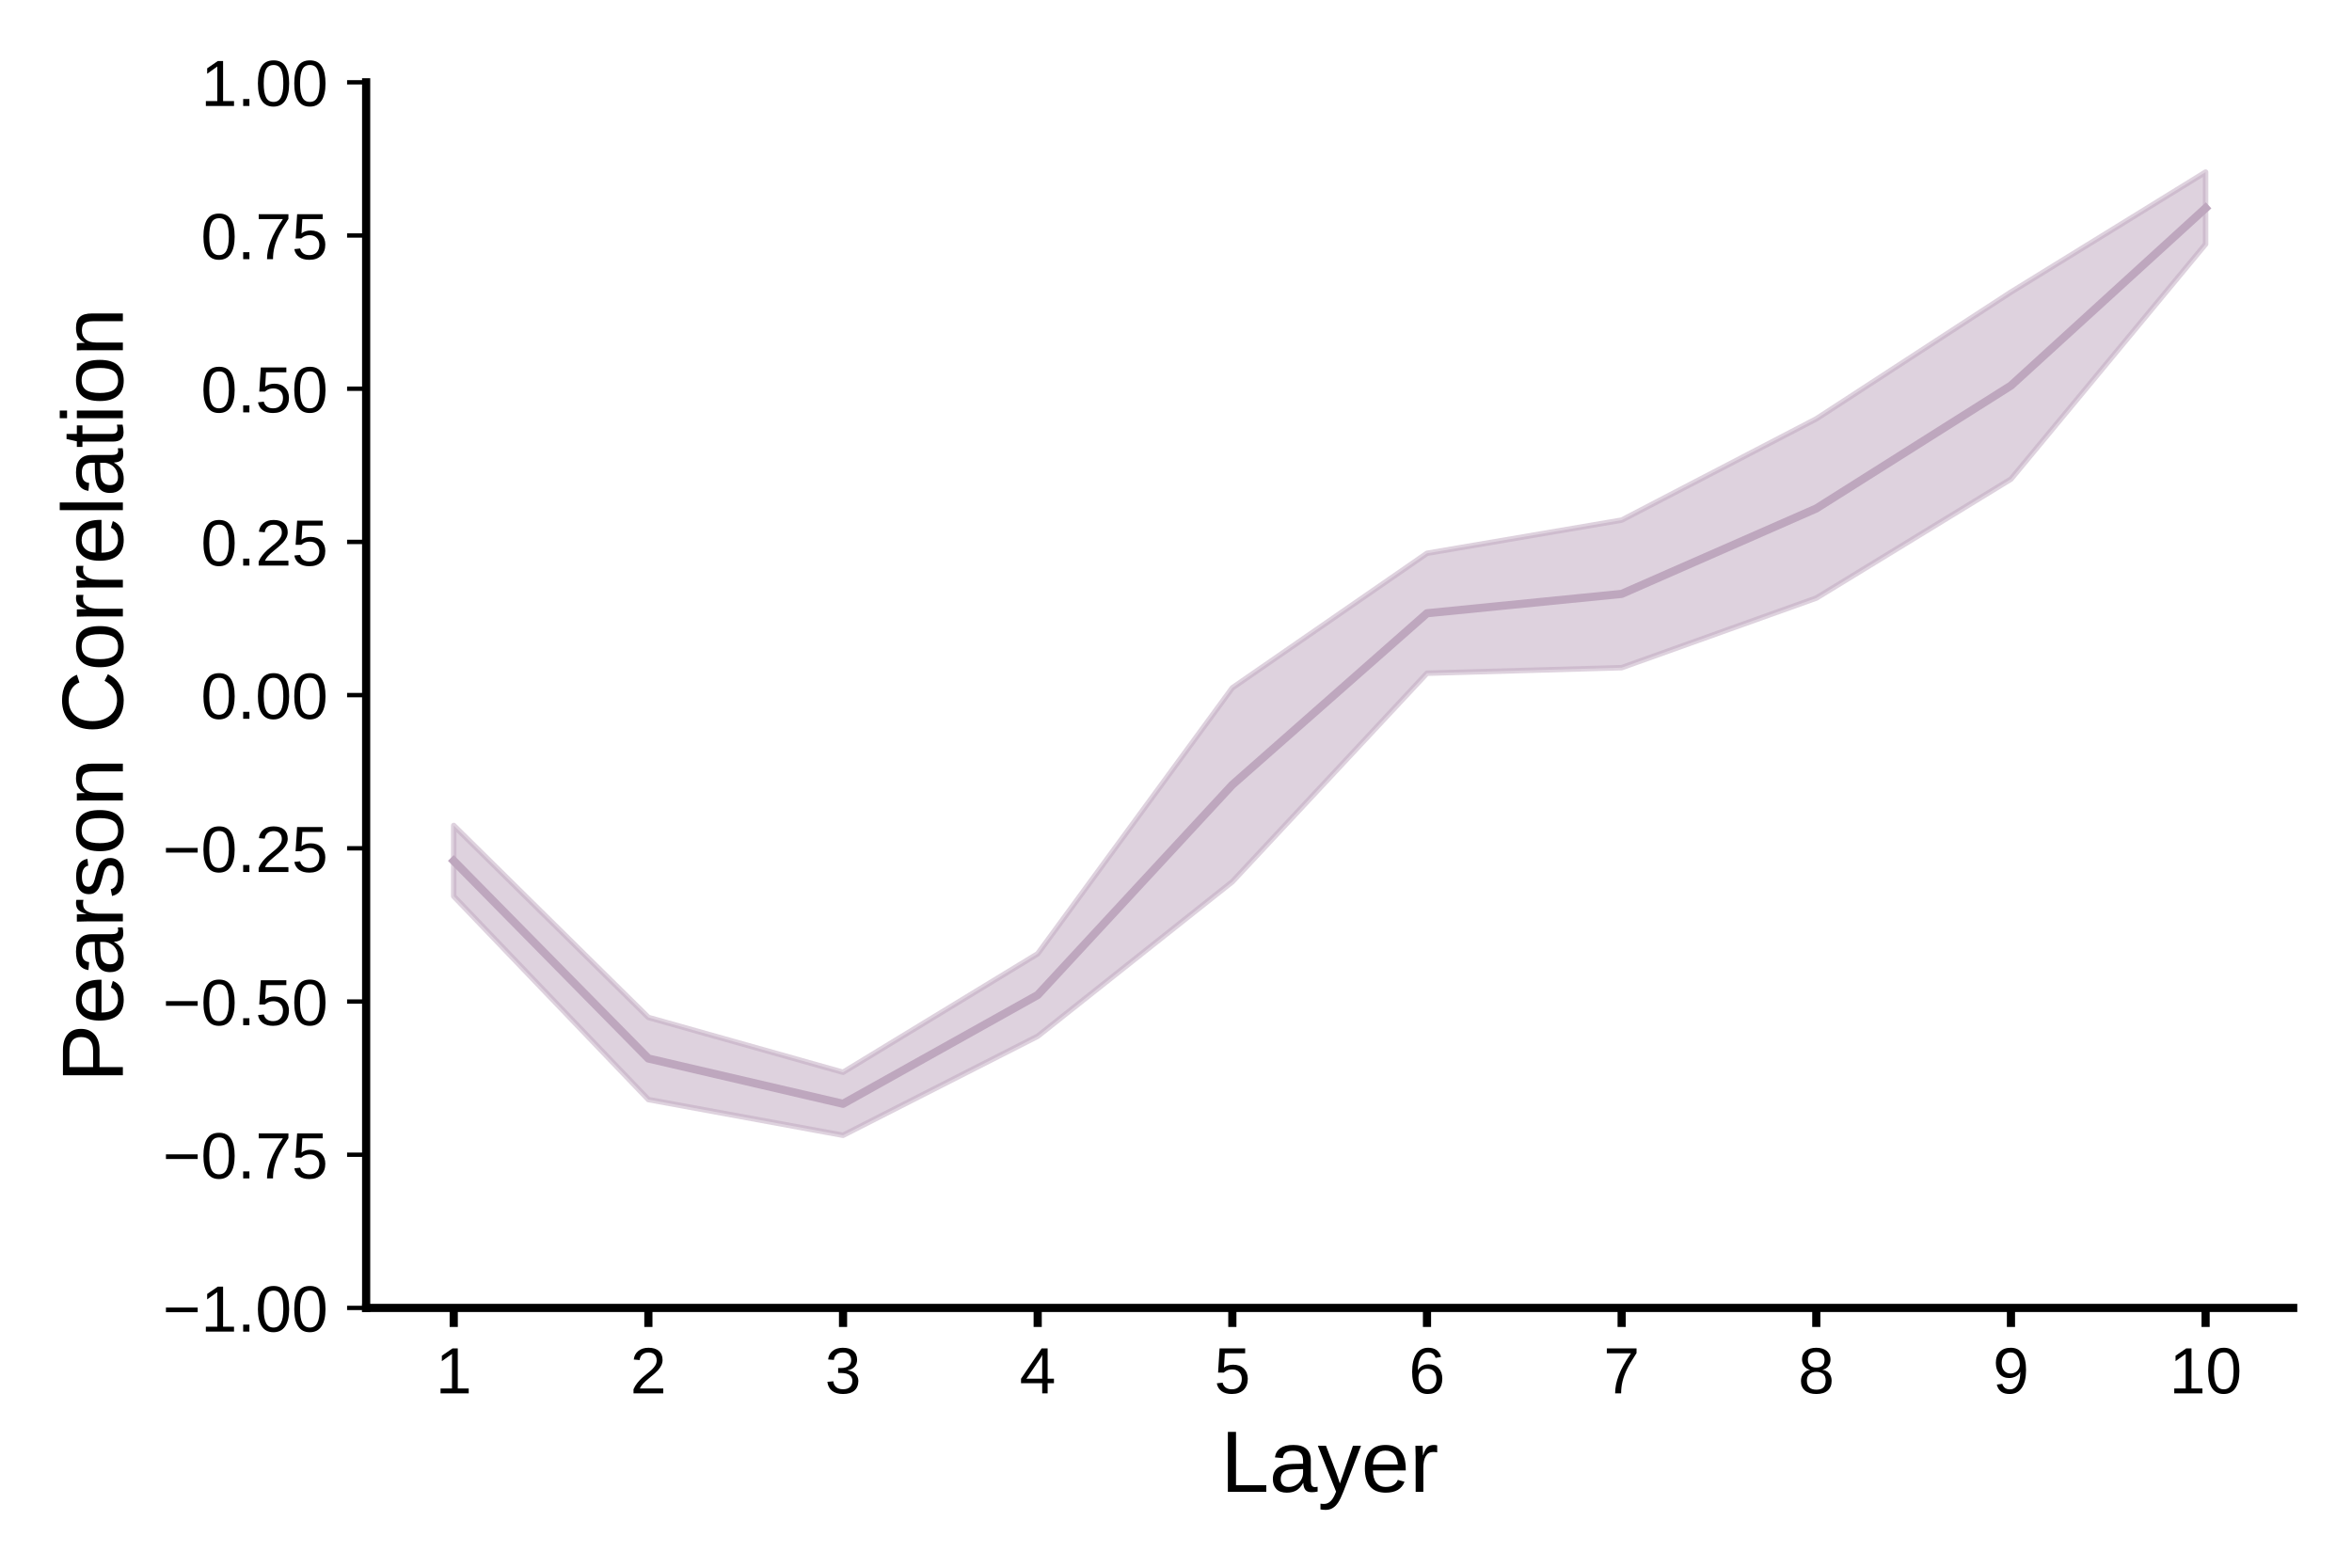
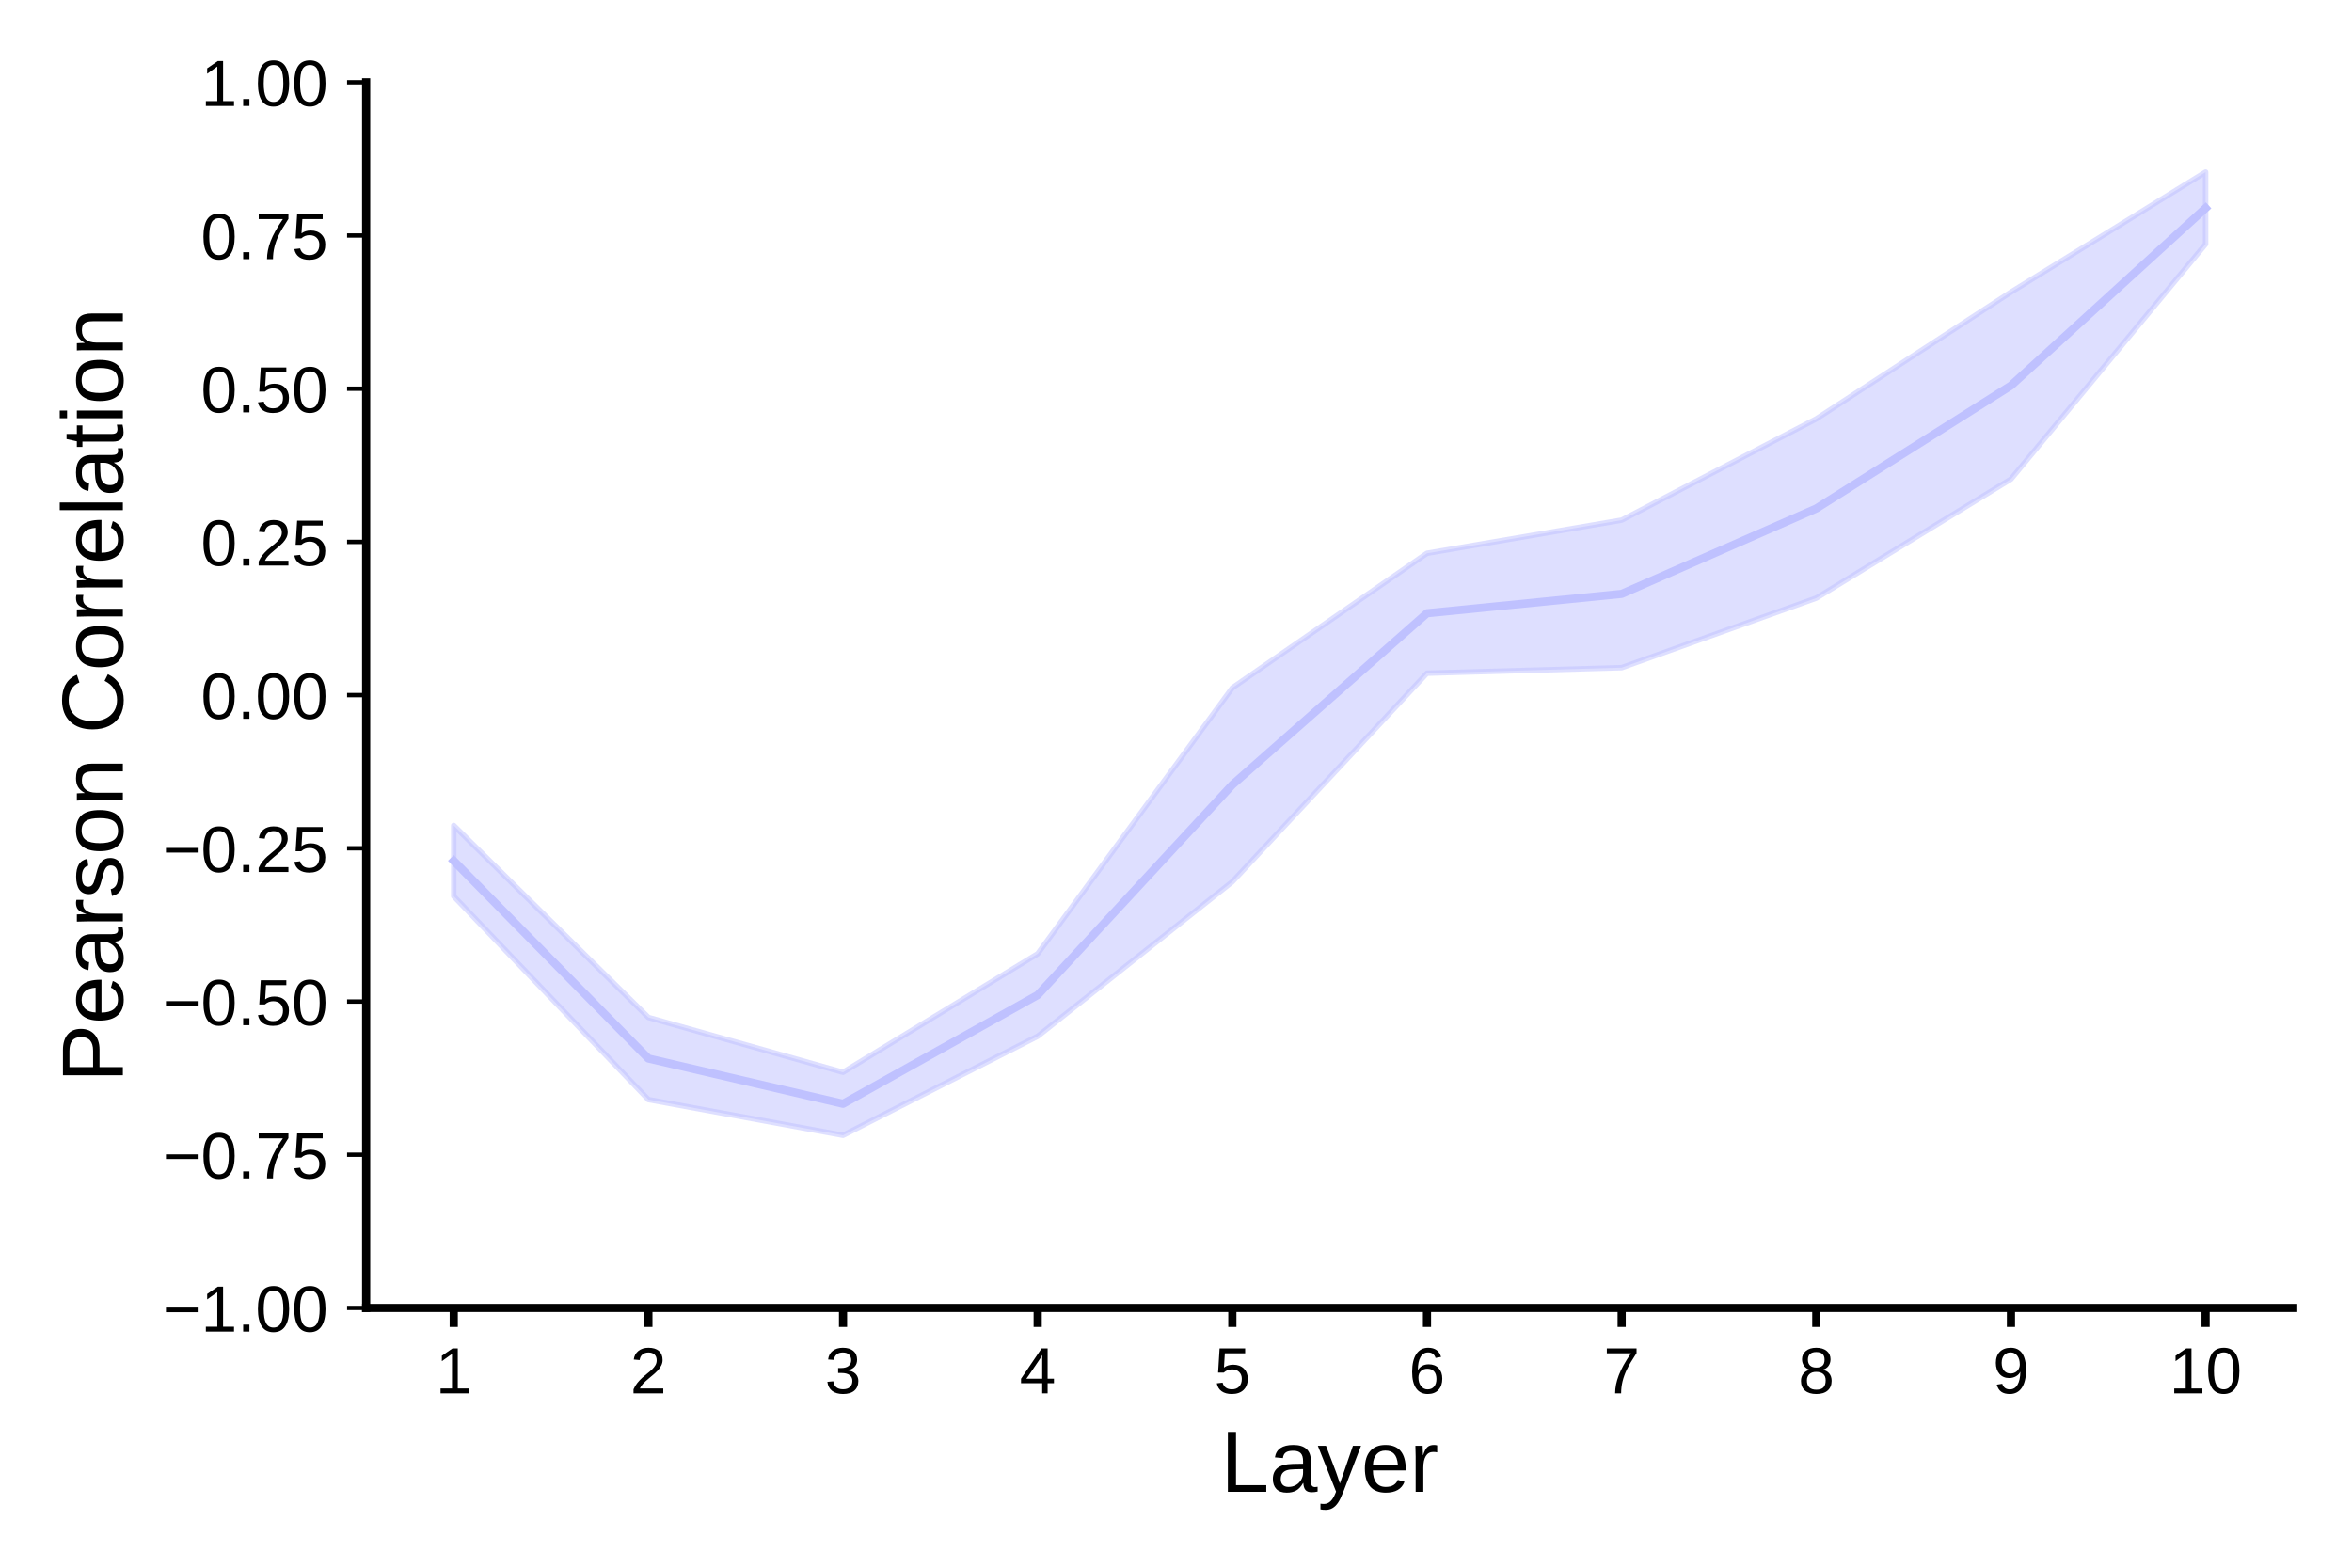
<svg xmlns="http://www.w3.org/2000/svg" xmlns:xlink="http://www.w3.org/1999/xlink" width="432pt" height="288pt" viewBox="0 0 432 288" version="1.1">
  <defs>
    <style type="text/css">*{stroke-linejoin: round; stroke-linecap: butt}</style>
  </defs>
  <g id="figure_1">
    <g id="patch_1">
      <path d="M 0 288  L 432 288  L 432 0  L 0 0  L 0 288  z " style="fill: none" />
    </g>
    <g id="axes_1">
      <g id="patch_2">
        <path d="M 67.25 240.28  L 421.2 240.28  L 421.2 15.12  L 67.25 15.12  L 67.25 240.28  z " style="fill: none" />
      </g>
      <g id="PolyCollection_1">
        <defs>
-           <path id="m00bd469071" d="M 83.339 -136.353  L 83.339 -123.347  L 119.091 -85.996  L 154.844 -79.435  L 190.596 -97.632  L 226.349 -126.017  L 262.101 -164.324  L 297.854 -165.341  L 333.606 -178.127  L 369.359 -199.985  L 405.111 -243.153  L 405.111 -256.386  L 405.111 -256.386  L 369.359 -234.336  L 333.606 -211.052  L 297.854 -192.449  L 262.101 -186.355  L 226.349 -161.636  L 190.596 -112.781  L 154.844 -91.012  L 119.091 -101.086  L 83.339 -136.353  z " style="stroke: #bea7be; stroke-opacity: 0.5" />
+           <path id="mb8ae39f8cb" d="M 83.339 -136.353  L 83.339 -123.347  L 119.091 -85.996  L 154.844 -79.435  L 190.596 -97.632  L 226.349 -126.017  L 262.101 -164.324  L 297.854 -165.341  L 333.606 -178.127  L 369.359 -199.985  L 405.111 -243.153  L 405.111 -256.386  L 405.111 -256.386  L 369.359 -234.336  L 333.606 -211.052  L 297.854 -192.449  L 262.101 -186.355  L 226.349 -161.636  L 190.596 -112.781  L 154.844 -91.012  L 119.091 -101.086  L 83.339 -136.353  z " style="stroke: #bfc1ff; stroke-opacity: 0.5" />
        </defs>
-         <g clip-path="url(#pd5a8df4e9a)">
-           <use xlink:href="#m00bd469071" x="0" y="288" style="fill: #bea7be; fill-opacity: 0.5; stroke: #bea7be; stroke-opacity: 0.5" />
+         <g clip-path="url(#pe90f92ba4e)">
+           <use xlink:href="#mb8ae39f8cb" x="0" y="288" style="fill: #bfc1ff; fill-opacity: 0.5; stroke: #bfc1ff; stroke-opacity: 0.5" />
        </g>
      </g>
      <g id="matplotlib.axis_1">
        <g id="xtick_1">
          <g id="line2d_1">
            <defs>
-               <path id="m27eeb767e1" d="M 0 0  L 0 3.5  " style="stroke: #000000; stroke-width: 1.5" />
+               <path id="m65c6f28bf2" d="M 0 0  L 0 3.5  " style="stroke: #000000; stroke-width: 1.5" />
            </defs>
            <g>
-               <use xlink:href="#m27eeb767e1" x="83.339" y="240.28" style="stroke: #000000; stroke-width: 1.5" />
+               <use xlink:href="#m65c6f28bf2" x="83.339" y="240.28" style="stroke: #000000; stroke-width: 1.5" />
            </g>
          </g>
          <g id="text_1">
            <g transform="translate(80.00207 255.9762) scale(0.12 -0.12)">
              <defs>
                <path id="LiberationSans-31" d="M 488 0  L 488 478  L 1609 478  L 1609 3866  L 616 3156  L 616 3688  L 1656 4403  L 2175 4403  L 2175 478  L 3247 478  L 3247 0  L 488 0  z " transform="scale(0.015625)" />
              </defs>
              <use xlink:href="#LiberationSans-31" />
            </g>
          </g>
        </g>
        <g id="xtick_2">
          <g id="line2d_2">
            <g>
-               <use xlink:href="#m27eeb767e1" x="119.091" y="240.28" style="stroke: #000000; stroke-width: 1.5" />
+               <use xlink:href="#m65c6f28bf2" x="119.091" y="240.28" style="stroke: #000000; stroke-width: 1.5" />
            </g>
          </g>
          <g id="text_2">
            <g transform="translate(115.7546 255.9762) scale(0.12 -0.12)">
              <defs>
                <path id="LiberationSans-32" d="M 322 0  L 322 397  Q 481 763 711 1042  Q 941 1322 1194 1548  Q 1447 1775 1695 1969  Q 1944 2163 2144 2356  Q 2344 2550 2467 2762  Q 2591 2975 2591 3244  Q 2591 3606 2378 3806  Q 2166 4006 1788 4006  Q 1428 4006 1195 3811  Q 963 3616 922 3263  L 347 3316  Q 409 3844 795 4156  Q 1181 4469 1788 4469  Q 2453 4469 2811 4155  Q 3169 3841 3169 3263  Q 3169 3006 3051 2753  Q 2934 2500 2703 2247  Q 2472 1994 1819 1463  Q 1459 1169 1246 933  Q 1034 697 941 478  L 3238 478  L 3238 0  L 322 0  z " transform="scale(0.015625)" />
              </defs>
              <use xlink:href="#LiberationSans-32" />
            </g>
          </g>
        </g>
        <g id="xtick_3">
          <g id="line2d_3">
            <g>
-               <use xlink:href="#m27eeb767e1" x="154.844" y="240.28" style="stroke: #000000; stroke-width: 1.5" />
+               <use xlink:href="#m65c6f28bf2" x="154.844" y="240.28" style="stroke: #000000; stroke-width: 1.5" />
            </g>
          </g>
          <g id="text_3">
            <g transform="translate(151.5071 255.9762) scale(0.12 -0.12)">
              <defs>
                <path id="LiberationSans-33" d="M 3278 1216  Q 3278 606 2890 271  Q 2503 -63 1784 -63  Q 1116 -63 717 239  Q 319 541 244 1131  L 825 1184  Q 938 403 1784 403  Q 2209 403 2451 612  Q 2694 822 2694 1234  Q 2694 1594 2417 1795  Q 2141 1997 1619 1997  L 1300 1997  L 1300 2484  L 1606 2484  Q 2069 2484 2323 2686  Q 2578 2888 2578 3244  Q 2578 3597 2370 3801  Q 2163 4006 1753 4006  Q 1381 4006 1151 3815  Q 922 3625 884 3278  L 319 3322  Q 381 3863 767 4166  Q 1153 4469 1759 4469  Q 2422 4469 2789 4161  Q 3156 3853 3156 3303  Q 3156 2881 2920 2617  Q 2684 2353 2234 2259  L 2234 2247  Q 2728 2194 3003 1916  Q 3278 1638 3278 1216  z " transform="scale(0.015625)" />
              </defs>
              <use xlink:href="#LiberationSans-33" />
            </g>
          </g>
        </g>
        <g id="xtick_4">
          <g id="line2d_4">
            <g>
-               <use xlink:href="#m27eeb767e1" x="190.596" y="240.28" style="stroke: #000000; stroke-width: 1.5" />
+               <use xlink:href="#m65c6f28bf2" x="190.596" y="240.28" style="stroke: #000000; stroke-width: 1.5" />
            </g>
          </g>
          <g id="text_4">
            <g transform="translate(187.2596 255.9762) scale(0.12 -0.12)">
              <defs>
                <path id="LiberationSans-34" d="M 2753 997  L 2753 0  L 2222 0  L 2222 997  L 147 997  L 147 1434  L 2163 4403  L 2753 4403  L 2753 1441  L 3372 1441  L 3372 997  L 2753 997  z M 2222 3769  Q 2216 3750 2134 3603  Q 2053 3456 2013 3397  L 884 1734  L 716 1503  L 666 1441  L 2222 1441  L 2222 3769  z " transform="scale(0.015625)" />
              </defs>
              <use xlink:href="#LiberationSans-34" />
            </g>
          </g>
        </g>
        <g id="xtick_5">
          <g id="line2d_5">
            <g>
-               <use xlink:href="#m27eeb767e1" x="226.349" y="240.28" style="stroke: #000000; stroke-width: 1.5" />
+               <use xlink:href="#m65c6f28bf2" x="226.349" y="240.28" style="stroke: #000000; stroke-width: 1.5" />
            </g>
          </g>
          <g id="text_5">
            <g transform="translate(223.0122 255.9762) scale(0.12 -0.12)">
              <defs>
                <path id="LiberationSans-35" d="M 3291 1434  Q 3291 738 2877 337  Q 2463 -63 1728 -63  Q 1113 -63 734 206  Q 356 475 256 984  L 825 1050  Q 1003 397 1741 397  Q 2194 397 2450 670  Q 2706 944 2706 1422  Q 2706 1838 2448 2094  Q 2191 2350 1753 2350  Q 1525 2350 1328 2278  Q 1131 2206 934 2034  L 384 2034  L 531 4403  L 3034 4403  L 3034 3925  L 1044 3925  L 959 2528  Q 1325 2809 1869 2809  Q 2519 2809 2905 2428  Q 3291 2047 3291 1434  z " transform="scale(0.015625)" />
              </defs>
              <use xlink:href="#LiberationSans-35" />
            </g>
          </g>
        </g>
        <g id="xtick_6">
          <g id="line2d_6">
            <g>
-               <use xlink:href="#m27eeb767e1" x="262.101" y="240.28" style="stroke: #000000; stroke-width: 1.5" />
+               <use xlink:href="#m65c6f28bf2" x="262.101" y="240.28" style="stroke: #000000; stroke-width: 1.5" />
            </g>
          </g>
          <g id="text_6">
            <g transform="translate(258.7647 255.9762) scale(0.12 -0.12)">
              <defs>
                <path id="LiberationSans-36" d="M 3278 1441  Q 3278 744 2900 340  Q 2522 -63 1856 -63  Q 1113 -63 719 490  Q 325 1044 325 2100  Q 325 3244 734 3856  Q 1144 4469 1900 4469  Q 2897 4469 3156 3572  L 2619 3475  Q 2453 4013 1894 4013  Q 1413 4013 1148 3564  Q 884 3116 884 2266  Q 1038 2550 1316 2698  Q 1594 2847 1953 2847  Q 2563 2847 2920 2465  Q 3278 2084 3278 1441  z M 2706 1416  Q 2706 1894 2472 2153  Q 2238 2413 1819 2413  Q 1425 2413 1183 2183  Q 941 1953 941 1550  Q 941 1041 1192 716  Q 1444 391 1838 391  Q 2244 391 2475 664  Q 2706 938 2706 1416  z " transform="scale(0.015625)" />
              </defs>
              <use xlink:href="#LiberationSans-36" />
            </g>
          </g>
        </g>
        <g id="xtick_7">
          <g id="line2d_7">
            <g>
-               <use xlink:href="#m27eeb767e1" x="297.854" y="240.28" style="stroke: #000000; stroke-width: 1.5" />
+               <use xlink:href="#m65c6f28bf2" x="297.854" y="240.28" style="stroke: #000000; stroke-width: 1.5" />
            </g>
          </g>
          <g id="text_7">
            <g transform="translate(294.5172 255.9762) scale(0.12 -0.12)">
              <defs>
                <path id="LiberationSans-37" d="M 3238 3947  Q 2563 2916 2284 2331  Q 2006 1747 1867 1178  Q 1728 609 1728 0  L 1141 0  Q 1141 844 1498 1776  Q 1856 2709 2694 3925  L 328 3925  L 328 4403  L 3238 4403  L 3238 3947  z " transform="scale(0.015625)" />
              </defs>
              <use xlink:href="#LiberationSans-37" />
            </g>
          </g>
        </g>
        <g id="xtick_8">
          <g id="line2d_8">
            <g>
-               <use xlink:href="#m27eeb767e1" x="333.606" y="240.28" style="stroke: #000000; stroke-width: 1.5" />
+               <use xlink:href="#m65c6f28bf2" x="333.606" y="240.28" style="stroke: #000000; stroke-width: 1.5" />
            </g>
          </g>
          <g id="text_8">
            <g transform="translate(330.2698 255.9762) scale(0.12 -0.12)">
              <defs>
                <path id="LiberationSans-38" d="M 3281 1228  Q 3281 619 2893 278  Q 2506 -63 1781 -63  Q 1075 -63 676 271  Q 278 606 278 1222  Q 278 1653 525 1947  Q 772 2241 1156 2303  L 1156 2316  Q 797 2400 589 2681  Q 381 2963 381 3341  Q 381 3844 757 4156  Q 1134 4469 1769 4469  Q 2419 4469 2795 4162  Q 3172 3856 3172 3334  Q 3172 2956 2962 2675  Q 2753 2394 2391 2322  L 2391 2309  Q 2813 2241 3047 1952  Q 3281 1663 3281 1228  z M 2588 3303  Q 2588 4050 1769 4050  Q 1372 4050 1164 3862  Q 956 3675 956 3303  Q 956 2925 1170 2726  Q 1384 2528 1775 2528  Q 2172 2528 2380 2711  Q 2588 2894 2588 3303  z M 2697 1281  Q 2697 1691 2453 1898  Q 2209 2106 1769 2106  Q 1341 2106 1100 1882  Q 859 1659 859 1269  Q 859 359 1788 359  Q 2247 359 2472 579  Q 2697 800 2697 1281  z " transform="scale(0.015625)" />
              </defs>
              <use xlink:href="#LiberationSans-38" />
            </g>
          </g>
        </g>
        <g id="xtick_9">
          <g id="line2d_9">
            <g>
-               <use xlink:href="#m27eeb767e1" x="369.359" y="240.28" style="stroke: #000000; stroke-width: 1.5" />
+               <use xlink:href="#m65c6f28bf2" x="369.359" y="240.28" style="stroke: #000000; stroke-width: 1.5" />
            </g>
          </g>
          <g id="text_9">
            <g transform="translate(366.0223 255.9762) scale(0.12 -0.12)">
              <defs>
                <path id="LiberationSans-39" d="M 3256 2291  Q 3256 1156 2842 546  Q 2428 -63 1663 -63  Q 1147 -63 836 154  Q 525 372 391 856  L 928 941  Q 1097 391 1672 391  Q 2156 391 2422 841  Q 2688 1291 2700 2125  Q 2575 1844 2272 1673  Q 1969 1503 1606 1503  Q 1013 1503 656 1909  Q 300 2316 300 2988  Q 300 3678 687 4073  Q 1075 4469 1766 4469  Q 2500 4469 2878 3925  Q 3256 3381 3256 2291  z M 2644 2834  Q 2644 3366 2400 3689  Q 2156 4013 1747 4013  Q 1341 4013 1106 3736  Q 872 3459 872 2988  Q 872 2506 1106 2226  Q 1341 1947 1741 1947  Q 1984 1947 2193 2058  Q 2403 2169 2523 2372  Q 2644 2575 2644 2834  z " transform="scale(0.015625)" />
              </defs>
              <use xlink:href="#LiberationSans-39" />
            </g>
          </g>
        </g>
        <g id="xtick_10">
          <g id="line2d_10">
            <g>
-               <use xlink:href="#m27eeb767e1" x="405.111" y="240.28" style="stroke: #000000; stroke-width: 1.5" />
+               <use xlink:href="#m65c6f28bf2" x="405.111" y="240.28" style="stroke: #000000; stroke-width: 1.5" />
            </g>
          </g>
          <g id="text_10">
            <g transform="translate(398.4382 255.9762) scale(0.12 -0.12)">
              <defs>
                <path id="LiberationSans-30" d="M 3309 2203  Q 3309 1100 2920 518  Q 2531 -63 1772 -63  Q 1013 -63 631 515  Q 250 1094 250 2203  Q 250 3338 620 3903  Q 991 4469 1791 4469  Q 2569 4469 2939 3897  Q 3309 3325 3309 2203  z M 2738 2203  Q 2738 3156 2517 3584  Q 2297 4013 1791 4013  Q 1272 4013 1045 3591  Q 819 3169 819 2203  Q 819 1266 1048 831  Q 1278 397 1778 397  Q 2275 397 2506 840  Q 2738 1284 2738 2203  z " transform="scale(0.015625)" />
              </defs>
              <use xlink:href="#LiberationSans-31" />
              <use xlink:href="#LiberationSans-30" x="55.615" />
            </g>
          </g>
        </g>
        <g id="text_11">
          <g transform="translate(224.215 274.0612) scale(0.16 -0.16)">
            <defs>
              <path id="LiberationSans-4c" d="M 525 0  L 525 4403  L 1122 4403  L 1122 488  L 3347 488  L 3347 0  L 525 0  z " transform="scale(0.015625)" />
              <path id="LiberationSans-61" d="M 1294 -63  Q 784 -63 528 206  Q 272 475 272 944  Q 272 1469 617 1750  Q 963 2031 1731 2050  L 2491 2063  L 2491 2247  Q 2491 2659 2316 2837  Q 2141 3016 1766 3016  Q 1388 3016 1216 2887  Q 1044 2759 1009 2478  L 422 2531  Q 566 3444 1778 3444  Q 2416 3444 2737 3151  Q 3059 2859 3059 2306  L 3059 850  Q 3059 600 3125 473  Q 3191 347 3375 347  Q 3456 347 3559 369  L 3559 19  Q 3347 -31 3125 -31  Q 2813 -31 2670 133  Q 2528 297 2509 647  L 2491 647  Q 2275 259 1989 98  Q 1703 -63 1294 -63  z M 1422 359  Q 1731 359 1972 500  Q 2213 641 2352 886  Q 2491 1131 2491 1391  L 2491 1669  L 1875 1656  Q 1478 1650 1273 1575  Q 1069 1500 959 1344  Q 850 1188 850 934  Q 850 659 998 509  Q 1147 359 1422 359  z " transform="scale(0.015625)" />
              <path id="LiberationSans-79" d="M 597 -1328  Q 366 -1328 209 -1294  L 209 -872  Q 328 -891 472 -891  Q 997 -891 1303 -119  L 1356 16  L 16 3381  L 616 3381  L 1328 1513  Q 1344 1469 1366 1408  Q 1388 1347 1506 1000  Q 1625 653 1634 613  L 1853 1228  L 2594 3381  L 3188 3381  L 1888 0  Q 1678 -541 1497 -805  Q 1316 -1069 1095 -1198  Q 875 -1328 597 -1328  z " transform="scale(0.015625)" />
              <path id="LiberationSans-65" d="M 863 1572  Q 863 991 1103 675  Q 1344 359 1806 359  Q 2172 359 2392 506  Q 2613 653 2691 878  L 3184 738  Q 2881 -63 1806 -63  Q 1056 -63 664 384  Q 272 831 272 1713  Q 272 2550 664 2997  Q 1056 3444 1784 3444  Q 3275 3444 3275 1647  L 3275 1572  L 863 1572  z M 2694 2003  Q 2647 2538 2422 2783  Q 2197 3028 1775 3028  Q 1366 3028 1127 2754  Q 888 2481 869 2003  L 2694 2003  z " transform="scale(0.015625)" />
              <path id="LiberationSans-72" d="M 444 0  L 444 2594  Q 444 2950 425 3381  L 956 3381  Q 981 2806 981 2691  L 994 2691  Q 1128 3125 1303 3284  Q 1478 3444 1797 3444  Q 1909 3444 2025 3413  L 2025 2897  Q 1913 2928 1725 2928  Q 1375 2928 1190 2626  Q 1006 2325 1006 1763  L 1006 0  L 444 0  z " transform="scale(0.015625)" />
            </defs>
            <use xlink:href="#LiberationSans-4c" />
            <use xlink:href="#LiberationSans-61" x="55.615" />
            <use xlink:href="#LiberationSans-79" x="111.23" />
            <use xlink:href="#LiberationSans-65" x="161.23" />
            <use xlink:href="#LiberationSans-72" x="216.846" />
          </g>
        </g>
      </g>
      <g id="matplotlib.axis_2">
        <g id="ytick_1">
          <g id="line2d_11">
            <defs>
-               <path id="m09ee44d137" d="M 0 0  L -3.5 0  " style="stroke: #000000; stroke-width: 0.8" />
+               <path id="m958fb6cf7c" d="M 0 0  L -3.5 0  " style="stroke: #000000; stroke-width: 0.8" />
            </defs>
            <g>
-               <use xlink:href="#m09ee44d137" x="67.25" y="240.28" style="stroke: #000000; stroke-width: 0.8" />
+               <use xlink:href="#m958fb6cf7c" x="67.25" y="240.28" style="stroke: #000000; stroke-width: 0.8" />
            </g>
          </g>
          <g id="text_12">
            <g transform="translate(29.88812 244.6281) scale(0.12 -0.12)">
              <defs>
                <path id="LiberationSans-2212" d="M 316 1900  L 316 2356  L 3425 2356  L 3425 1900  L 316 1900  z " transform="scale(0.015625)" />
                <path id="LiberationSans-2e" d="M 584 0  L 584 684  L 1194 684  L 1194 0  L 584 0  z " transform="scale(0.015625)" />
              </defs>
              <use xlink:href="#LiberationSans-2212" />
              <use xlink:href="#LiberationSans-31" x="58.398" />
              <use xlink:href="#LiberationSans-2e" x="114.014" />
              <use xlink:href="#LiberationSans-30" x="141.797" />
              <use xlink:href="#LiberationSans-30" x="197.412" />
            </g>
          </g>
        </g>
        <g id="ytick_2">
          <g id="line2d_12">
            <g>
-               <use xlink:href="#m09ee44d137" x="67.25" y="212.135" style="stroke: #000000; stroke-width: 0.8" />
+               <use xlink:href="#m958fb6cf7c" x="67.25" y="212.135" style="stroke: #000000; stroke-width: 0.8" />
            </g>
          </g>
          <g id="text_13">
            <g transform="translate(29.88812 216.4831) scale(0.12 -0.12)">
              <use xlink:href="#LiberationSans-2212" />
              <use xlink:href="#LiberationSans-30" x="58.398" />
              <use xlink:href="#LiberationSans-2e" x="114.014" />
              <use xlink:href="#LiberationSans-37" x="141.797" />
              <use xlink:href="#LiberationSans-35" x="197.412" />
            </g>
          </g>
        </g>
        <g id="ytick_3">
          <g id="line2d_13">
            <g>
-               <use xlink:href="#m09ee44d137" x="67.25" y="183.99" style="stroke: #000000; stroke-width: 0.8" />
+               <use xlink:href="#m958fb6cf7c" x="67.25" y="183.99" style="stroke: #000000; stroke-width: 0.8" />
            </g>
          </g>
          <g id="text_14">
            <g transform="translate(29.88812 188.3381) scale(0.12 -0.12)">
              <use xlink:href="#LiberationSans-2212" />
              <use xlink:href="#LiberationSans-30" x="58.398" />
              <use xlink:href="#LiberationSans-2e" x="114.014" />
              <use xlink:href="#LiberationSans-35" x="141.797" />
              <use xlink:href="#LiberationSans-30" x="197.412" />
            </g>
          </g>
        </g>
        <g id="ytick_4">
          <g id="line2d_14">
            <g>
-               <use xlink:href="#m09ee44d137" x="67.25" y="155.845" style="stroke: #000000; stroke-width: 0.8" />
+               <use xlink:href="#m958fb6cf7c" x="67.25" y="155.845" style="stroke: #000000; stroke-width: 0.8" />
            </g>
          </g>
          <g id="text_15">
            <g transform="translate(29.88812 160.1931) scale(0.12 -0.12)">
              <use xlink:href="#LiberationSans-2212" />
              <use xlink:href="#LiberationSans-30" x="58.398" />
              <use xlink:href="#LiberationSans-2e" x="114.014" />
              <use xlink:href="#LiberationSans-32" x="141.797" />
              <use xlink:href="#LiberationSans-35" x="197.412" />
            </g>
          </g>
        </g>
        <g id="ytick_5">
          <g id="line2d_15">
            <g>
-               <use xlink:href="#m09ee44d137" x="67.25" y="127.7" style="stroke: #000000; stroke-width: 0.8" />
+               <use xlink:href="#m958fb6cf7c" x="67.25" y="127.7" style="stroke: #000000; stroke-width: 0.8" />
            </g>
          </g>
          <g id="text_16">
            <g transform="translate(36.89688 132.0481) scale(0.12 -0.12)">
              <use xlink:href="#LiberationSans-30" />
              <use xlink:href="#LiberationSans-2e" x="55.615" />
              <use xlink:href="#LiberationSans-30" x="83.398" />
              <use xlink:href="#LiberationSans-30" x="139.014" />
            </g>
          </g>
        </g>
        <g id="ytick_6">
          <g id="line2d_16">
            <g>
-               <use xlink:href="#m09ee44d137" x="67.25" y="99.555" style="stroke: #000000; stroke-width: 0.8" />
+               <use xlink:href="#m958fb6cf7c" x="67.25" y="99.555" style="stroke: #000000; stroke-width: 0.8" />
            </g>
          </g>
          <g id="text_17">
            <g transform="translate(36.89688 103.9031) scale(0.12 -0.12)">
              <use xlink:href="#LiberationSans-30" />
              <use xlink:href="#LiberationSans-2e" x="55.615" />
              <use xlink:href="#LiberationSans-32" x="83.398" />
              <use xlink:href="#LiberationSans-35" x="139.014" />
            </g>
          </g>
        </g>
        <g id="ytick_7">
          <g id="line2d_17">
            <g>
-               <use xlink:href="#m09ee44d137" x="67.25" y="71.41" style="stroke: #000000; stroke-width: 0.8" />
+               <use xlink:href="#m958fb6cf7c" x="67.25" y="71.41" style="stroke: #000000; stroke-width: 0.8" />
            </g>
          </g>
          <g id="text_18">
            <g transform="translate(36.89688 75.75813) scale(0.12 -0.12)">
              <use xlink:href="#LiberationSans-30" />
              <use xlink:href="#LiberationSans-2e" x="55.615" />
              <use xlink:href="#LiberationSans-35" x="83.398" />
              <use xlink:href="#LiberationSans-30" x="139.014" />
            </g>
          </g>
        </g>
        <g id="ytick_8">
          <g id="line2d_18">
            <g>
-               <use xlink:href="#m09ee44d137" x="67.25" y="43.265" style="stroke: #000000; stroke-width: 0.8" />
+               <use xlink:href="#m958fb6cf7c" x="67.25" y="43.265" style="stroke: #000000; stroke-width: 0.8" />
            </g>
          </g>
          <g id="text_19">
            <g transform="translate(36.89688 47.61312) scale(0.12 -0.12)">
              <use xlink:href="#LiberationSans-30" />
              <use xlink:href="#LiberationSans-2e" x="55.615" />
              <use xlink:href="#LiberationSans-37" x="83.398" />
              <use xlink:href="#LiberationSans-35" x="139.014" />
            </g>
          </g>
        </g>
        <g id="ytick_9">
          <g id="line2d_19">
            <g>
-               <use xlink:href="#m09ee44d137" x="67.25" y="15.12" style="stroke: #000000; stroke-width: 0.8" />
+               <use xlink:href="#m958fb6cf7c" x="67.25" y="15.12" style="stroke: #000000; stroke-width: 0.8" />
            </g>
          </g>
          <g id="text_20">
            <g transform="translate(36.89688 19.46813) scale(0.12 -0.12)">
              <use xlink:href="#LiberationSans-31" />
              <use xlink:href="#LiberationSans-2e" x="55.615" />
              <use xlink:href="#LiberationSans-30" x="83.398" />
              <use xlink:href="#LiberationSans-30" x="139.014" />
            </g>
          </g>
        </g>
        <g id="text_21">
          <g transform="translate(22.56812 198.8438) rotate(-90) scale(0.16 -0.16)">
            <defs>
              <path id="LiberationSans-50" d="M 3931 3078  Q 3931 2453 3523 2084  Q 3116 1716 2416 1716  L 1122 1716  L 1122 0  L 525 0  L 525 4403  L 2378 4403  Q 3119 4403 3525 4056  Q 3931 3709 3931 3078  z M 3331 3072  Q 3331 3925 2306 3925  L 1122 3925  L 1122 2188  L 2331 2188  Q 3331 2188 3331 3072  z " transform="scale(0.015625)" />
              <path id="LiberationSans-73" d="M 2969 934  Q 2969 456 2608 196  Q 2247 -63 1597 -63  Q 966 -63 623 145  Q 281 353 178 794  L 675 891  Q 747 619 972 492  Q 1197 366 1597 366  Q 2025 366 2223 497  Q 2422 628 2422 891  Q 2422 1091 2284 1216  Q 2147 1341 1841 1422  L 1438 1528  Q 953 1653 748 1773  Q 544 1894 428 2066  Q 313 2238 313 2488  Q 313 2950 642 3192  Q 972 3434 1603 3434  Q 2163 3434 2492 3237  Q 2822 3041 2909 2606  L 2403 2544  Q 2356 2769 2151 2889  Q 1947 3009 1603 3009  Q 1222 3009 1040 2893  Q 859 2778 859 2544  Q 859 2400 934 2306  Q 1009 2213 1156 2147  Q 1303 2081 1775 1966  Q 2222 1853 2419 1758  Q 2616 1663 2730 1547  Q 2844 1431 2906 1279  Q 2969 1128 2969 934  z " transform="scale(0.015625)" />
              <path id="LiberationSans-6f" d="M 3291 1694  Q 3291 806 2900 371  Q 2509 -63 1766 -63  Q 1025 -63 647 389  Q 269 841 269 1694  Q 269 3444 1784 3444  Q 2559 3444 2925 3017  Q 3291 2591 3291 1694  z M 2700 1694  Q 2700 2394 2492 2711  Q 2284 3028 1794 3028  Q 1300 3028 1079 2704  Q 859 2381 859 1694  Q 859 1025 1076 689  Q 1294 353 1759 353  Q 2266 353 2483 678  Q 2700 1003 2700 1694  z " transform="scale(0.015625)" />
              <path id="LiberationSans-6e" d="M 2578 0  L 2578 2144  Q 2578 2478 2512 2662  Q 2447 2847 2303 2928  Q 2159 3009 1881 3009  Q 1475 3009 1240 2731  Q 1006 2453 1006 1959  L 1006 0  L 444 0  L 444 2659  Q 444 3250 425 3381  L 956 3381  Q 959 3366 962 3297  Q 966 3228 970 3139  Q 975 3050 981 2803  L 991 2803  Q 1184 3153 1439 3298  Q 1694 3444 2072 3444  Q 2628 3444 2886 3167  Q 3144 2891 3144 2253  L 3144 0  L 2578 0  z " transform="scale(0.015625)" />
              <path id="LiberationSans-20" transform="scale(0.015625)" />
              <path id="LiberationSans-43" d="M 2475 3981  Q 1744 3981 1337 3511  Q 931 3041 931 2222  Q 931 1413 1354 920  Q 1778 428 2500 428  Q 3425 428 3891 1344  L 4378 1100  Q 4106 531 3614 234  Q 3122 -63 2472 -63  Q 1806 -63 1320 214  Q 834 491 579 1005  Q 325 1519 325 2222  Q 325 3275 894 3872  Q 1463 4469 2469 4469  Q 3172 4469 3644 4194  Q 4116 3919 4338 3378  L 3772 3191  Q 3619 3575 3280 3778  Q 2941 3981 2475 3981  z " transform="scale(0.015625)" />
              <path id="LiberationSans-6c" d="M 431 0  L 431 4638  L 994 4638  L 994 0  L 431 0  z " transform="scale(0.015625)" />
              <path id="LiberationSans-74" d="M 1731 25  Q 1453 -50 1163 -50  Q 488 -50 488 716  L 488 2972  L 97 2972  L 97 3381  L 509 3381  L 675 4138  L 1050 4138  L 1050 3381  L 1675 3381  L 1675 2972  L 1050 2972  L 1050 838  Q 1050 594 1129 495  Q 1209 397 1406 397  Q 1519 397 1731 441  L 1731 25  z " transform="scale(0.015625)" />
              <path id="LiberationSans-69" d="M 428 4100  L 428 4638  L 991 4638  L 991 4100  L 428 4100  z M 428 0  L 428 3381  L 991 3381  L 991 0  L 428 0  z " transform="scale(0.015625)" />
            </defs>
            <use xlink:href="#LiberationSans-50" />
            <use xlink:href="#LiberationSans-65" x="66.699" />
            <use xlink:href="#LiberationSans-61" x="122.314" />
            <use xlink:href="#LiberationSans-72" x="177.93" />
            <use xlink:href="#LiberationSans-73" x="211.23" />
            <use xlink:href="#LiberationSans-6f" x="261.23" />
            <use xlink:href="#LiberationSans-6e" x="316.846" />
            <use xlink:href="#LiberationSans-20" x="372.461" />
            <use xlink:href="#LiberationSans-43" x="400.244" />
            <use xlink:href="#LiberationSans-6f" x="472.461" />
            <use xlink:href="#LiberationSans-72" x="528.076" />
            <use xlink:href="#LiberationSans-72" x="561.377" />
            <use xlink:href="#LiberationSans-65" x="594.678" />
            <use xlink:href="#LiberationSans-6c" x="650.293" />
            <use xlink:href="#LiberationSans-61" x="672.51" />
            <use xlink:href="#LiberationSans-74" x="728.125" />
            <use xlink:href="#LiberationSans-69" x="755.908" />
            <use xlink:href="#LiberationSans-6f" x="778.125" />
            <use xlink:href="#LiberationSans-6e" x="833.74" />
          </g>
        </g>
      </g>
      <g id="line2d_20">
-         <path d="M 83.339 158.15  L 119.091 194.459  L 154.844 202.776  L 190.596 182.794  L 226.349 144.174  L 262.101 112.661  L 297.854 109.105  L 333.606 93.411  L 369.359 70.839  L 405.111 38.23  " clip-path="url(#pd5a8df4e9a)" style="fill: none; stroke: #bea7be; stroke-width: 1.5; stroke-linecap: square" />
+         <path d="M 83.339 158.15  L 119.091 194.459  L 154.844 202.776  L 190.596 182.794  L 226.349 144.174  L 262.101 112.661  L 297.854 109.105  L 333.606 93.411  L 369.359 70.839  L 405.111 38.23  " clip-path="url(#pe90f92ba4e)" style="fill: none; stroke: #bfc1ff; stroke-width: 1.5; stroke-linecap: square" />
      </g>
      <g id="patch_3">
        <path d="M 67.25 240.28  L 67.25 15.12  " style="fill: none; stroke: #000000; stroke-width: 1.5; stroke-linejoin: miter; stroke-linecap: square" />
      </g>
      <g id="patch_4">
        <path d="M 67.25 240.28  L 421.2 240.28  " style="fill: none; stroke: #000000; stroke-width: 1.5; stroke-linejoin: miter; stroke-linecap: square" />
      </g>
    </g>
  </g>
  <defs>
-     <clipPath id="pd5a8df4e9a">
+     <clipPath id="pe90f92ba4e">
      <rect x="67.25" y="15.12" width="353.95" height="225.16" />
    </clipPath>
  </defs>
</svg>
